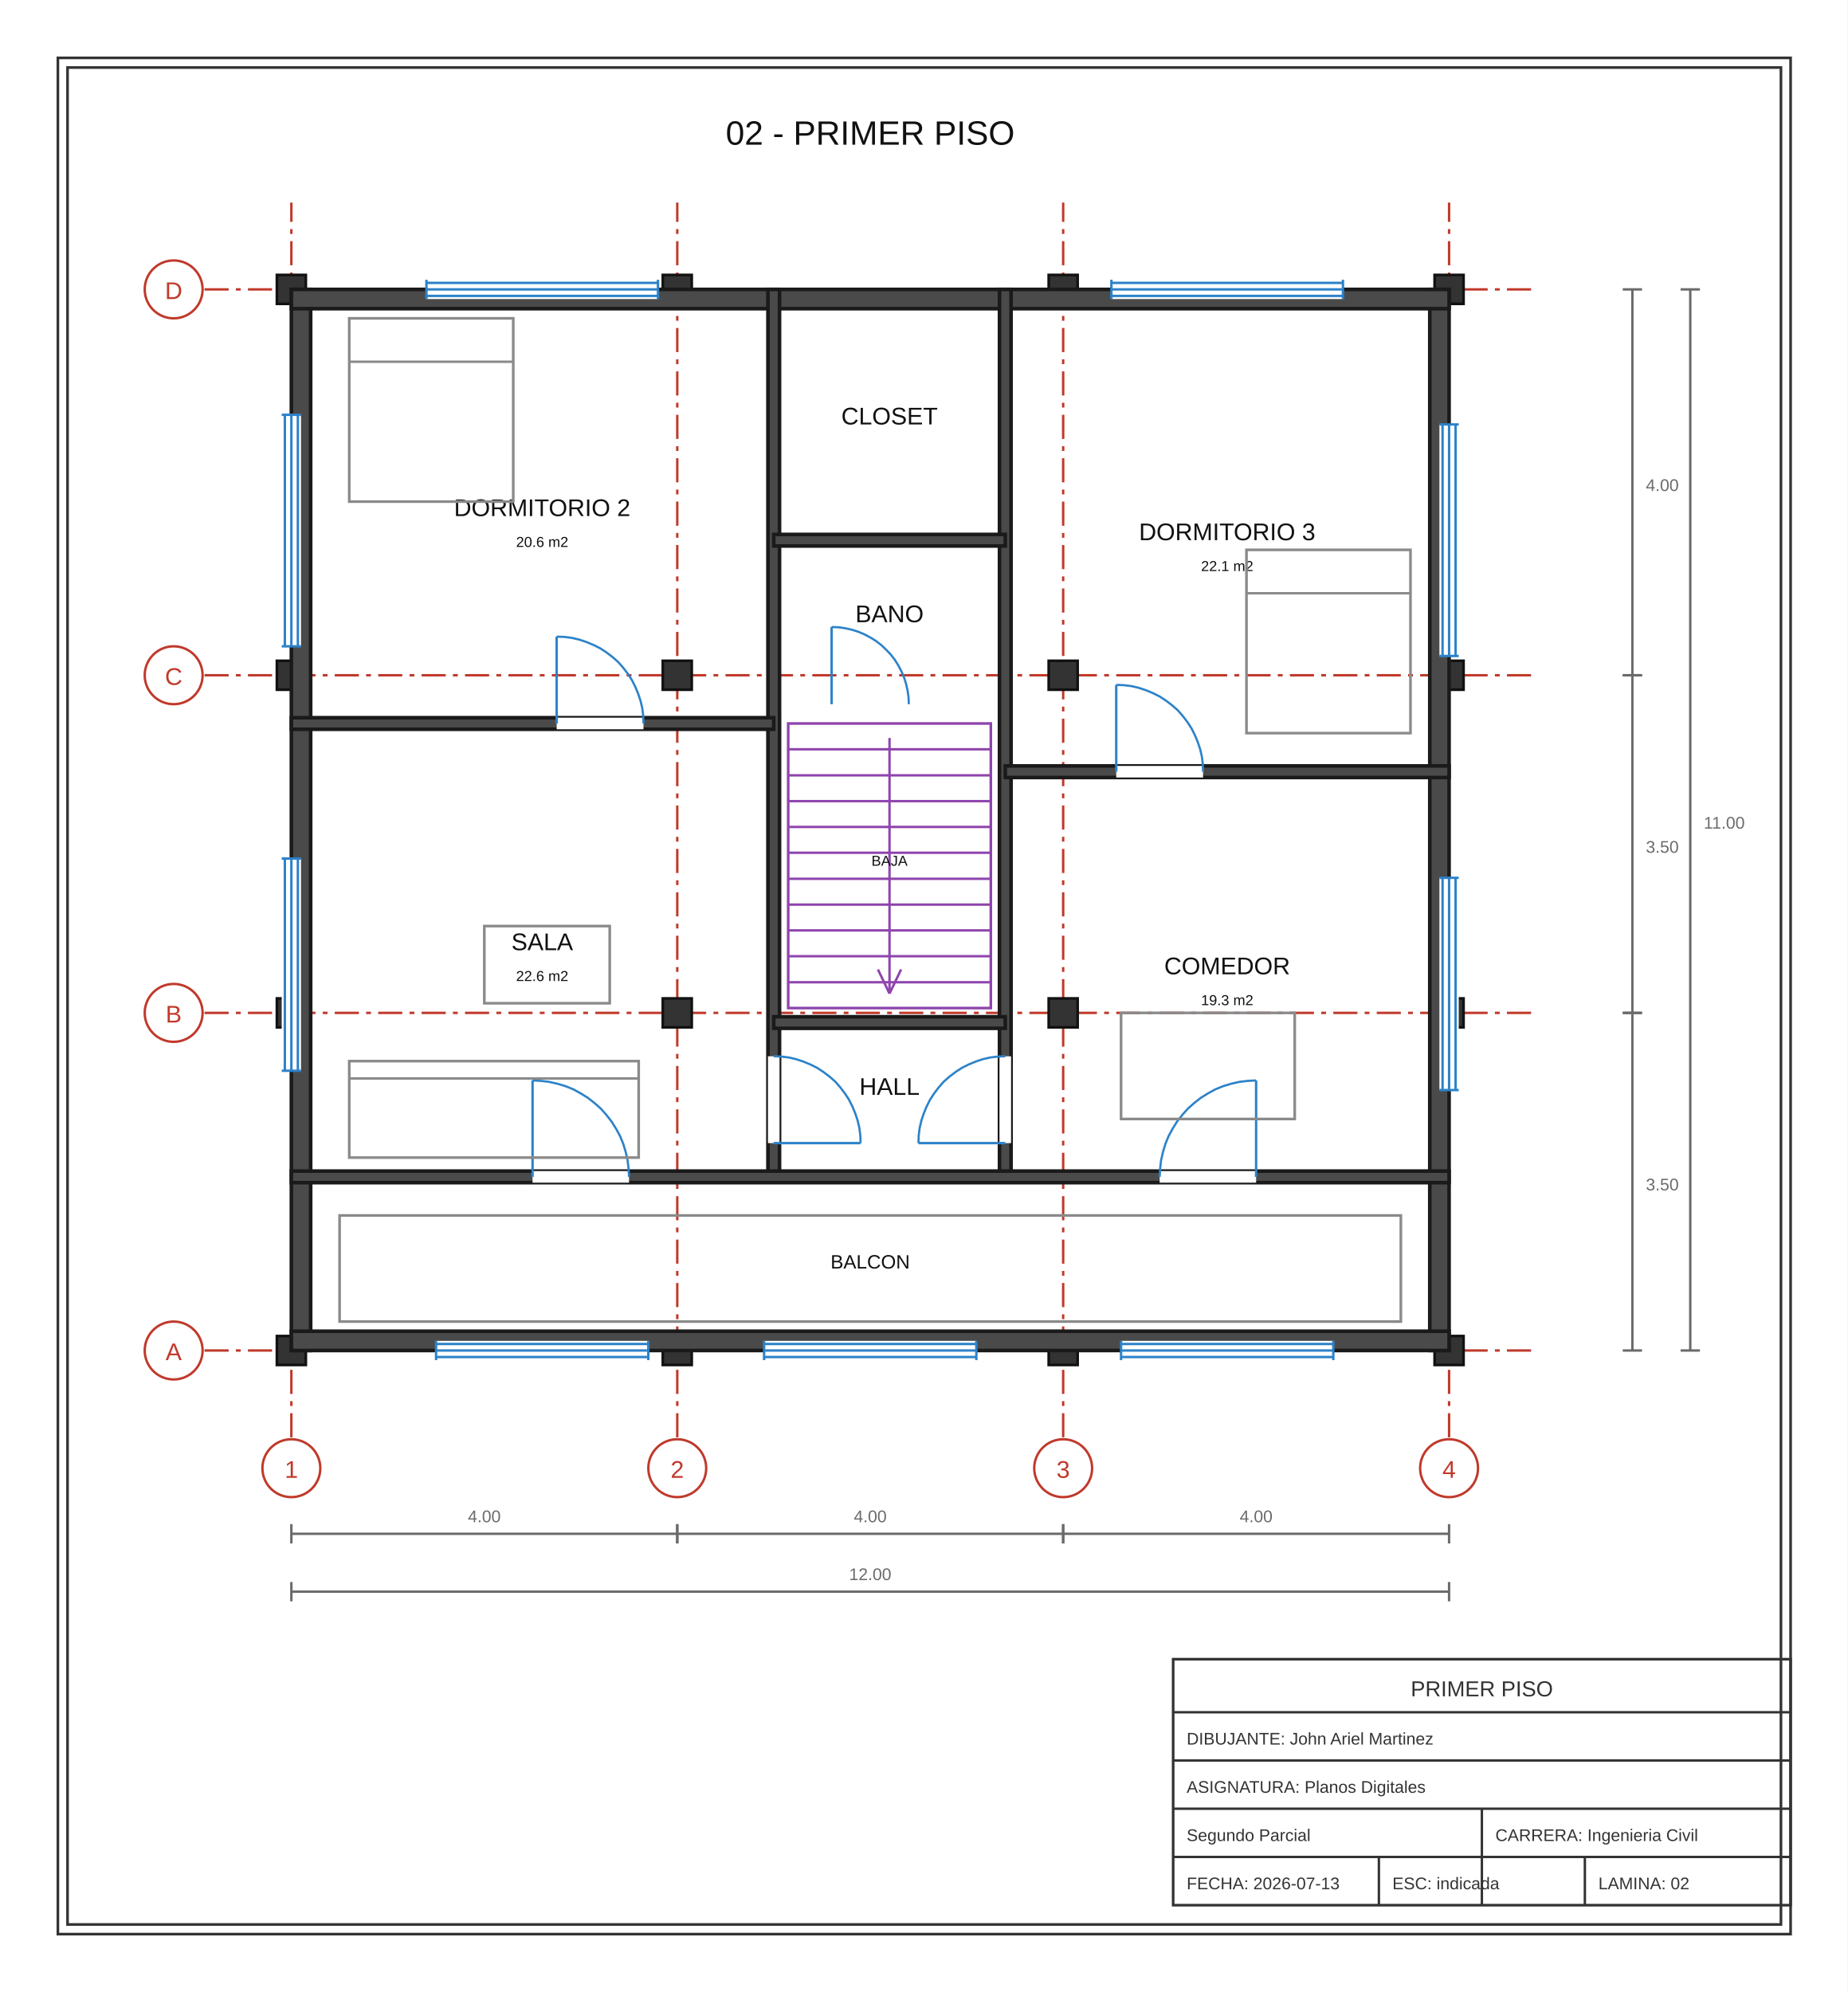
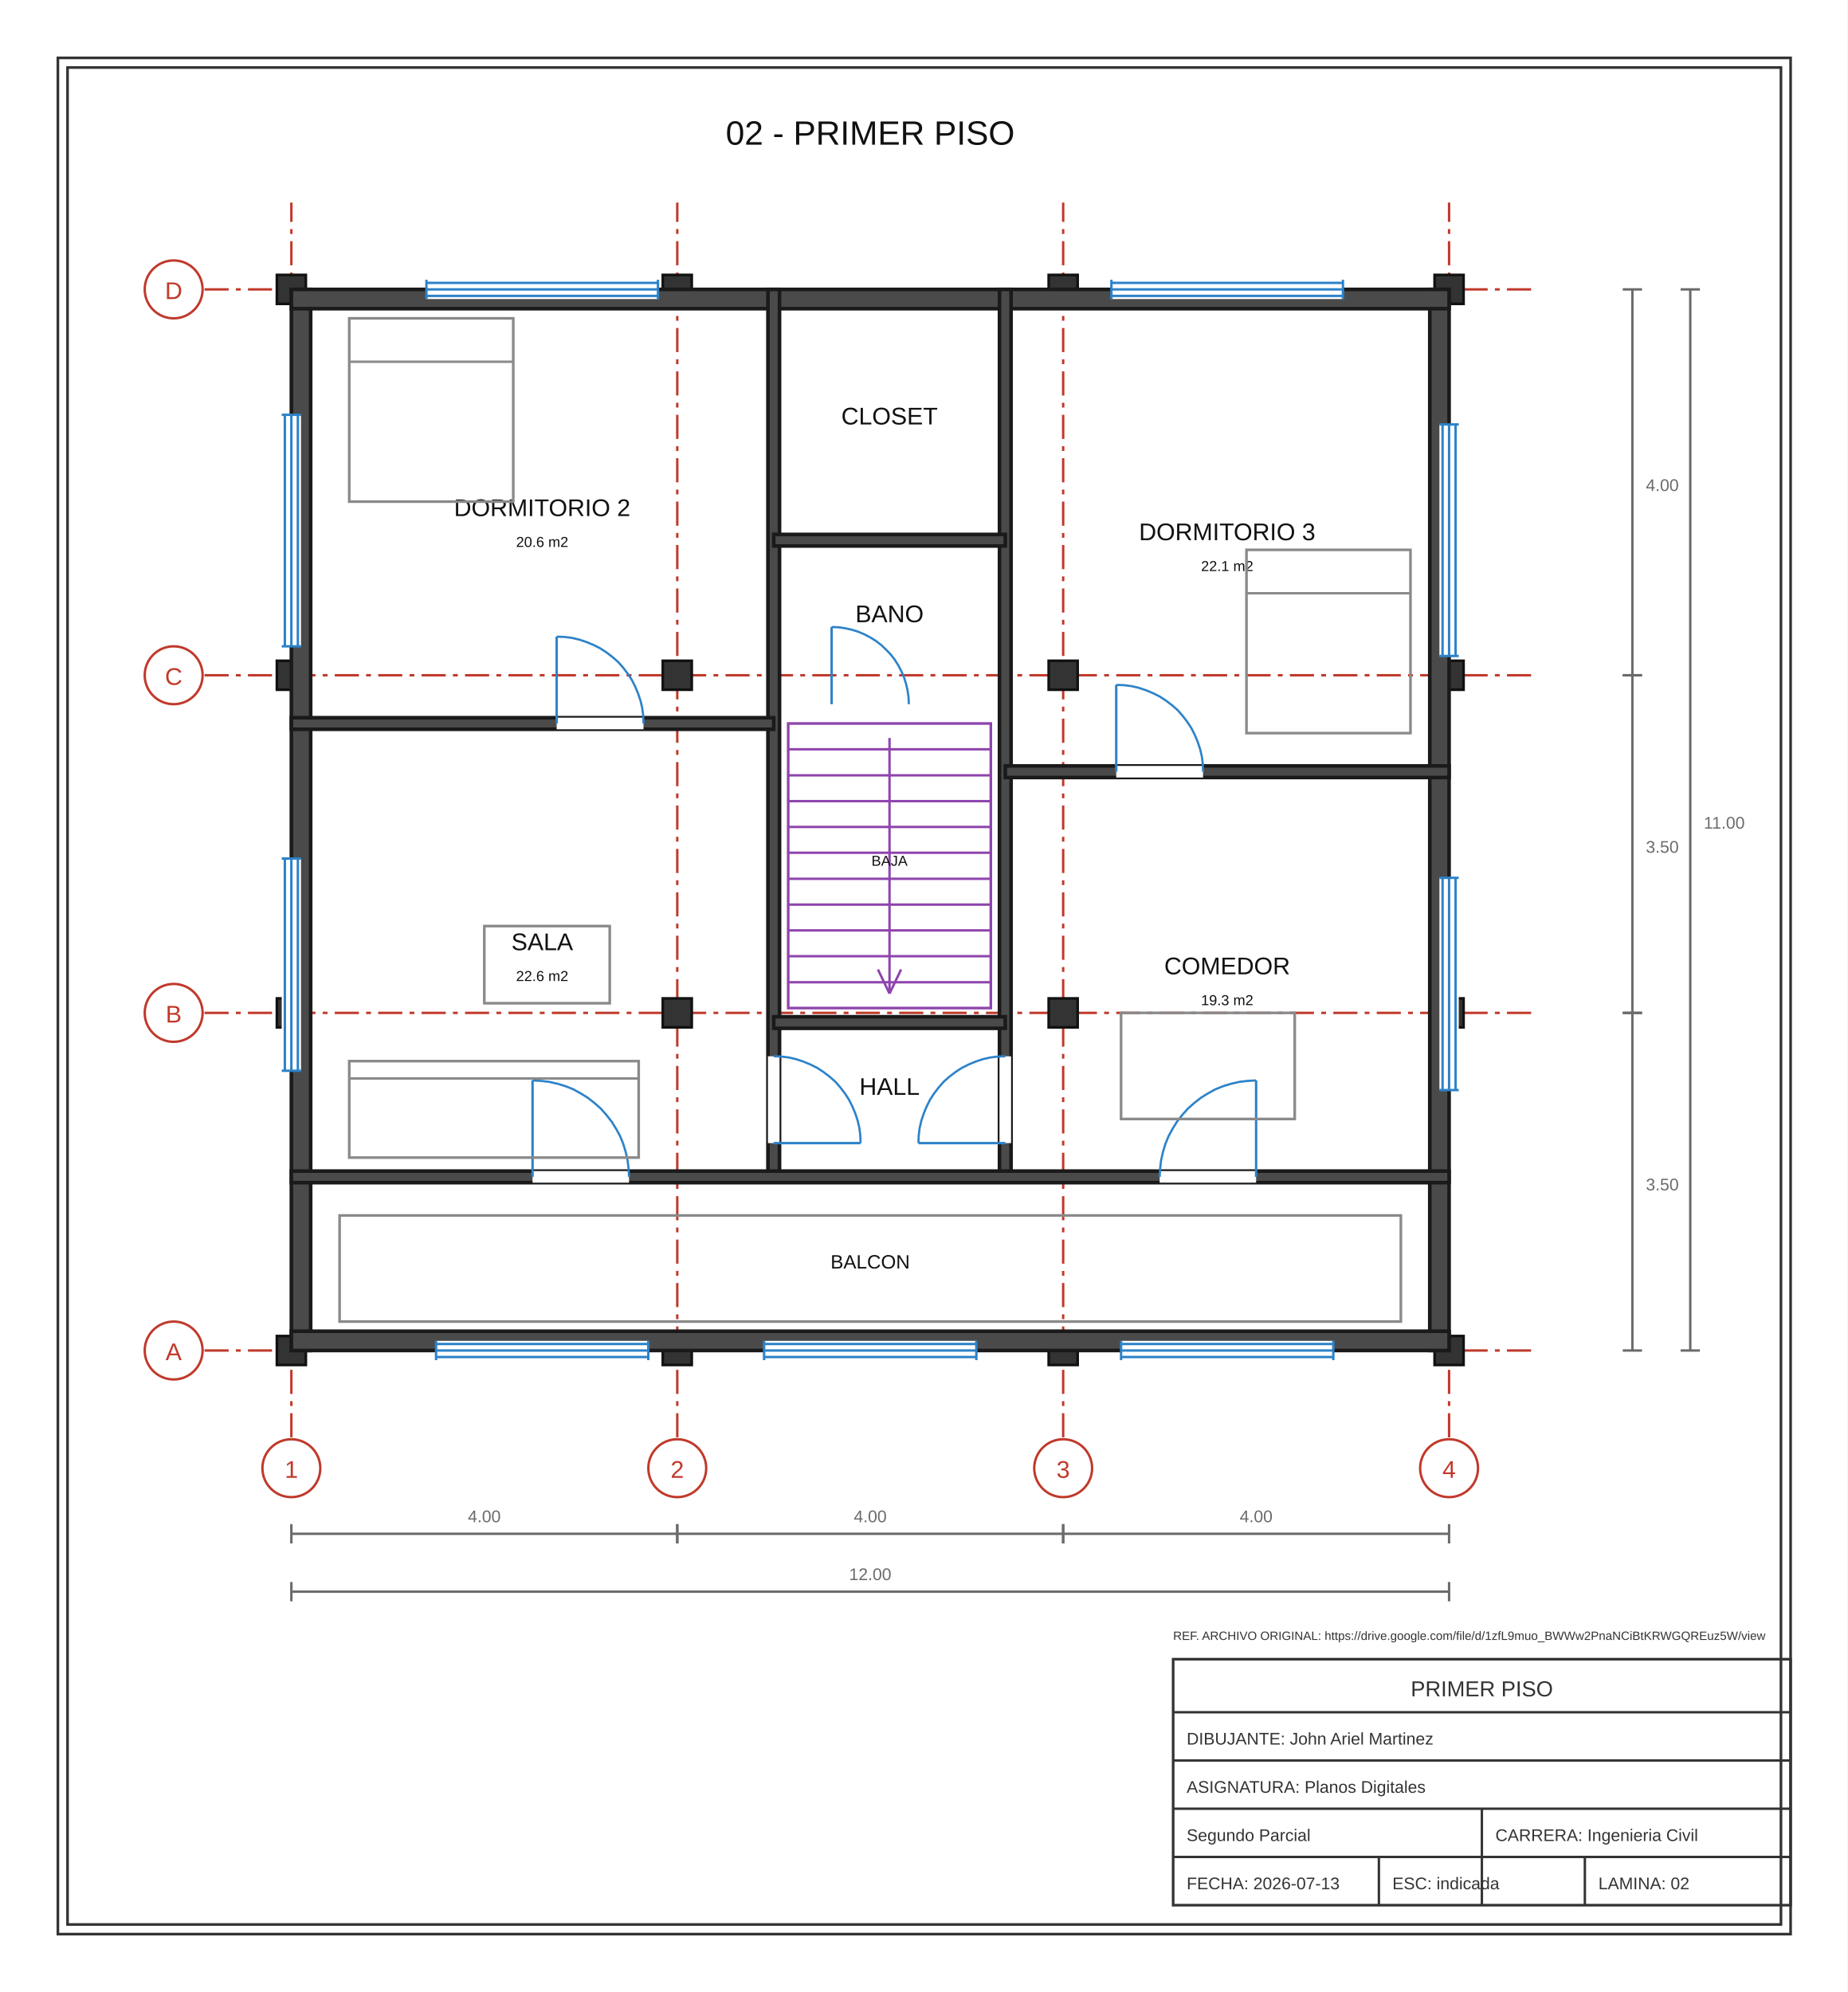
<svg xmlns="http://www.w3.org/2000/svg" width="766" height="826" viewBox="0 0 766 826" font-family="Arial, sans-serif">
  <rect width="766" height="826" fill="#ffffff" />
  <line x1="120.8" y1="596.0" x2="120.8" y2="84.0" stroke="#c0392b" stroke-width="1.0" stroke-dasharray="10 3 2 3" />
  <circle cx="120.8" cy="608.8" r="12.0" fill="#ffffff" stroke="#c0392b" stroke-width="1" />
  <text x="120.8" y="612.8" font-size="10" text-anchor="middle" fill="#c0392b">1</text>
  <line x1="280.8" y1="596.0" x2="280.8" y2="84.0" stroke="#c0392b" stroke-width="1.0" stroke-dasharray="10 3 2 3" />
  <circle cx="280.8" cy="608.8" r="12.0" fill="#ffffff" stroke="#c0392b" stroke-width="1" />
  <text x="280.8" y="612.8" font-size="10" text-anchor="middle" fill="#c0392b">2</text>
  <line x1="440.8" y1="596.0" x2="440.8" y2="84.0" stroke="#c0392b" stroke-width="1.0" stroke-dasharray="10 3 2 3" />
  <circle cx="440.8" cy="608.8" r="12.0" fill="#ffffff" stroke="#c0392b" stroke-width="1" />
  <text x="440.8" y="612.8" font-size="10" text-anchor="middle" fill="#c0392b">3</text>
  <line x1="600.8" y1="596.0" x2="600.8" y2="84.0" stroke="#c0392b" stroke-width="1.0" stroke-dasharray="10 3 2 3" />
  <circle cx="600.8" cy="608.8" r="12.0" fill="#ffffff" stroke="#c0392b" stroke-width="1" />
  <text x="600.8" y="612.8" font-size="10" text-anchor="middle" fill="#c0392b">4</text>
  <line x1="84.8" y1="560.0" x2="636.8" y2="560.0" stroke="#c0392b" stroke-width="1.0" stroke-dasharray="10 3 2 3" />
  <circle cx="72.0" cy="560.0" r="12.0" fill="#ffffff" stroke="#c0392b" stroke-width="1" />
  <text x="72.0" y="564.0" font-size="10" text-anchor="middle" fill="#c0392b">A</text>
  <line x1="84.8" y1="420.0" x2="636.8" y2="420.0" stroke="#c0392b" stroke-width="1.0" stroke-dasharray="10 3 2 3" />
  <circle cx="72.0" cy="420.0" r="12.0" fill="#ffffff" stroke="#c0392b" stroke-width="1" />
  <text x="72.0" y="424.0" font-size="10" text-anchor="middle" fill="#c0392b">B</text>
  <line x1="84.8" y1="280.0" x2="636.8" y2="280.0" stroke="#c0392b" stroke-width="1.0" stroke-dasharray="10 3 2 3" />
  <circle cx="72.0" cy="280.0" r="12.0" fill="#ffffff" stroke="#c0392b" stroke-width="1" />
  <text x="72.0" y="284.0" font-size="10" text-anchor="middle" fill="#c0392b">C</text>
  <line x1="84.8" y1="120.0" x2="636.8" y2="120.0" stroke="#c0392b" stroke-width="1.0" stroke-dasharray="10 3 2 3" />
  <circle cx="72.0" cy="120.0" r="12.0" fill="#ffffff" stroke="#c0392b" stroke-width="1" />
  <text x="72.0" y="124.0" font-size="10" text-anchor="middle" fill="#c0392b">D</text>
  <polygon points="114.8,566.0 126.8,566.0 126.8,554.0 114.8,554.0" fill="#333333" stroke="#111111" stroke-width="1.1" />
  <polygon points="114.8,426.0 126.8,426.0 126.8,414.0 114.8,414.0" fill="#333333" stroke="#111111" stroke-width="1.1" />
  <polygon points="114.8,286.0 126.8,286.0 126.8,274.0 114.8,274.0" fill="#333333" stroke="#111111" stroke-width="1.1" />
  <polygon points="114.8,126.0 126.8,126.0 126.8,114.0 114.8,114.0" fill="#333333" stroke="#111111" stroke-width="1.1" />
  <polygon points="274.8,566.0 286.8,566.0 286.8,554.0 274.8,554.0" fill="#333333" stroke="#111111" stroke-width="1.1" />
  <polygon points="274.8,426.0 286.8,426.0 286.8,414.0 274.8,414.0" fill="#333333" stroke="#111111" stroke-width="1.1" />
  <polygon points="274.8,286.0 286.8,286.0 286.8,274.0 274.8,274.0" fill="#333333" stroke="#111111" stroke-width="1.1" />
  <polygon points="274.8,126.0 286.8,126.0 286.8,114.0 274.8,114.0" fill="#333333" stroke="#111111" stroke-width="1.1" />
  <polygon points="434.8,566.0 446.8,566.0 446.8,554.0 434.8,554.0" fill="#333333" stroke="#111111" stroke-width="1.1" />
  <polygon points="434.8,426.0 446.8,426.0 446.8,414.0 434.8,414.0" fill="#333333" stroke="#111111" stroke-width="1.1" />
  <polygon points="434.8,286.0 446.8,286.0 446.8,274.0 434.8,274.0" fill="#333333" stroke="#111111" stroke-width="1.1" />
  <polygon points="434.8,126.0 446.8,126.0 446.8,114.0 434.8,114.0" fill="#333333" stroke="#111111" stroke-width="1.1" />
  <polygon points="594.8,566.0 606.8,566.0 606.8,554.0 594.8,554.0" fill="#333333" stroke="#111111" stroke-width="1.1" />
  <polygon points="594.8,426.0 606.8,426.0 606.8,414.0 594.8,414.0" fill="#333333" stroke="#111111" stroke-width="1.1" />
  <polygon points="594.8,286.0 606.8,286.0 606.8,274.0 594.8,274.0" fill="#333333" stroke="#111111" stroke-width="1.1" />
  <polygon points="594.8,126.0 606.8,126.0 606.8,114.0 594.8,114.0" fill="#333333" stroke="#111111" stroke-width="1.1" />
  <polygon points="120.8,560.0 128.8,560.0 128.8,120.0 120.8,120.0" fill="#4a4a4a" stroke="#1a1a1a" stroke-width="1.5" />
  <polygon points="592.8,560.0 600.8,560.0 600.8,120.0 592.8,120.0" fill="#4a4a4a" stroke="#1a1a1a" stroke-width="1.5" />
  <polygon points="120.8,560.0 600.8,560.0 600.8,552.0 120.8,552.0" fill="#4a4a4a" stroke="#1a1a1a" stroke-width="1.5" />
  <polygon points="120.8,128.0 600.8,128.0 600.8,120.0 120.8,120.0" fill="#4a4a4a" stroke="#1a1a1a" stroke-width="1.5" />
  <polygon points="318.4,488.0 318.4,120.0 323.2,120.0 323.2,488.0" fill="#4a4a4a" stroke="#1a1a1a" stroke-width="1.5" />
  <polygon points="414.4,488.0 414.4,120.0 419.2,120.0 419.2,488.0" fill="#4a4a4a" stroke="#1a1a1a" stroke-width="1.5" />
  <polygon points="120.8,485.6 600.8,485.6 600.8,490.4 120.8,490.4" fill="#4a4a4a" stroke="#1a1a1a" stroke-width="1.5" />
  <polygon points="120.8,297.6 320.8,297.6 320.8,302.4 120.8,302.4" fill="#4a4a4a" stroke="#1a1a1a" stroke-width="1.5" />
  <polygon points="416.8,317.6 600.8,317.6 600.8,322.4 416.8,322.4" fill="#4a4a4a" stroke="#1a1a1a" stroke-width="1.5" />
  <polygon points="320.8,421.6 416.8,421.6 416.8,426.4 320.8,426.4" fill="#4a4a4a" stroke="#1a1a1a" stroke-width="1.5" />
  <polygon points="320.8,221.6 416.8,221.6 416.8,226.4 320.8,226.4" fill="#4a4a4a" stroke="#1a1a1a" stroke-width="1.5" />
  <text x="224.8" y="394.0" font-size="10" text-anchor="middle" fill="#111111">SALA</text>
  <text x="224.8" y="406.8" font-size="6" text-anchor="middle" fill="#111111">22.6 m2</text>
  <text x="224.8" y="214.0" font-size="10" text-anchor="middle" fill="#111111">DORMITORIO 2</text>
  <text x="224.8" y="226.8" font-size="6" text-anchor="middle" fill="#111111">20.6 m2</text>
  <text x="508.8" y="404.0" font-size="10" text-anchor="middle" fill="#111111">COMEDOR</text>
  <text x="508.8" y="416.8" font-size="6" text-anchor="middle" fill="#111111">19.3 m2</text>
  <text x="508.8" y="224.0" font-size="10" text-anchor="middle" fill="#111111">DORMITORIO 3</text>
  <text x="508.8" y="236.8" font-size="6" text-anchor="middle" fill="#111111">22.1 m2</text>
  <text x="368.8" y="454.0" font-size="10" text-anchor="middle" fill="#111111">HALL</text>
  <text x="368.8" y="258.0" font-size="10" text-anchor="middle" fill="#111111">BANO</text>
  <text x="368.8" y="176.0" font-size="10" text-anchor="middle" fill="#111111">CLOSET</text>
  <polygon points="140.8,548.0 580.8,548.0 580.8,504.0 140.8,504.0" fill="none" stroke="#8a8a8a" stroke-width="1.1" />
  <text x="360.8" y="526.0" font-size="8" text-anchor="middle" fill="#111111">BALCON</text>
  <polygon points="326.8,418.0 410.8,418.0 410.8,300.0 326.8,300.0" fill="none" stroke="#8e44ad" stroke-width="1.1" />
  <line x1="326.8" y1="407.3" x2="410.8" y2="407.3" stroke="#8e44ad" stroke-width="1.0" />
  <line x1="326.8" y1="396.5" x2="410.8" y2="396.5" stroke="#8e44ad" stroke-width="1.0" />
  <line x1="326.8" y1="385.8" x2="410.8" y2="385.8" stroke="#8e44ad" stroke-width="1.0" />
  <line x1="326.8" y1="375.1" x2="410.8" y2="375.1" stroke="#8e44ad" stroke-width="1.0" />
  <line x1="326.8" y1="364.4" x2="410.8" y2="364.4" stroke="#8e44ad" stroke-width="1.0" />
  <line x1="326.8" y1="353.6" x2="410.8" y2="353.6" stroke="#8e44ad" stroke-width="1.0" />
  <line x1="326.8" y1="342.9" x2="410.8" y2="342.9" stroke="#8e44ad" stroke-width="1.0" />
  <line x1="326.8" y1="332.2" x2="410.8" y2="332.2" stroke="#8e44ad" stroke-width="1.0" />
  <line x1="326.8" y1="321.5" x2="410.8" y2="321.5" stroke="#8e44ad" stroke-width="1.0" />
  <line x1="326.8" y1="310.7" x2="410.8" y2="310.7" stroke="#8e44ad" stroke-width="1.0" />
  <line x1="368.8" y1="412.0" x2="368.8" y2="306.0" stroke="#8e44ad" stroke-width="1.0" />
  <line x1="368.8" y1="412.0" x2="364.0" y2="402.0" stroke="#8e44ad" stroke-width="1.0" />
  <line x1="368.8" y1="412.0" x2="373.6" y2="402.0" stroke="#8e44ad" stroke-width="1.0" />
  <text x="368.8" y="359.0" font-size="6" text-anchor="middle" fill="#111111">BAJA</text>
  <rect x="180.8" y="556.0" width="88.0" height="8.0" fill="#ffffff" />
  <line x1="180.8" y1="562.7" x2="268.8" y2="562.7" stroke="#2c82c9" stroke-width="1.0" />
  <line x1="180.8" y1="560.0" x2="268.8" y2="560.0" stroke="#2c82c9" stroke-width="1.0" />
  <line x1="180.8" y1="557.3" x2="268.8" y2="557.3" stroke="#2c82c9" stroke-width="1.0" />
  <line x1="180.8" y1="564.0" x2="180.8" y2="556.0" stroke="#2c82c9" stroke-width="1.0" />
  <line x1="268.8" y1="564.0" x2="268.8" y2="556.0" stroke="#2c82c9" stroke-width="1.0" />
  <rect x="316.8" y="556.0" width="88.0" height="8.0" fill="#ffffff" />
  <line x1="316.8" y1="562.7" x2="404.8" y2="562.7" stroke="#2c82c9" stroke-width="1.0" />
  <line x1="316.8" y1="560.0" x2="404.8" y2="560.0" stroke="#2c82c9" stroke-width="1.0" />
  <line x1="316.8" y1="557.3" x2="404.8" y2="557.3" stroke="#2c82c9" stroke-width="1.0" />
  <line x1="316.8" y1="564.0" x2="316.8" y2="556.0" stroke="#2c82c9" stroke-width="1.0" />
  <line x1="404.8" y1="564.0" x2="404.8" y2="556.0" stroke="#2c82c9" stroke-width="1.0" />
  <rect x="464.8" y="556.0" width="88.0" height="8.0" fill="#ffffff" />
  <line x1="464.8" y1="562.7" x2="552.8" y2="562.7" stroke="#2c82c9" stroke-width="1.0" />
  <line x1="464.8" y1="560.0" x2="552.8" y2="560.0" stroke="#2c82c9" stroke-width="1.0" />
  <line x1="464.8" y1="557.3" x2="552.8" y2="557.3" stroke="#2c82c9" stroke-width="1.0" />
  <line x1="464.8" y1="564.0" x2="464.8" y2="556.0" stroke="#2c82c9" stroke-width="1.0" />
  <line x1="552.8" y1="564.0" x2="552.8" y2="556.0" stroke="#2c82c9" stroke-width="1.0" />
  <rect x="116.8" y="356.0" width="8.0" height="88.0" fill="#ffffff" />
  <line x1="118.1" y1="444.0" x2="118.1" y2="356.0" stroke="#2c82c9" stroke-width="1.0" />
  <line x1="120.8" y1="444.0" x2="120.8" y2="356.0" stroke="#2c82c9" stroke-width="1.0" />
  <line x1="123.5" y1="444.0" x2="123.5" y2="356.0" stroke="#2c82c9" stroke-width="1.0" />
  <line x1="116.8" y1="444.0" x2="124.8" y2="444.0" stroke="#2c82c9" stroke-width="1.0" />
  <line x1="116.8" y1="356.0" x2="124.8" y2="356.0" stroke="#2c82c9" stroke-width="1.0" />
  <rect x="116.8" y="172.0" width="8.0" height="96.0" fill="#ffffff" />
  <line x1="118.1" y1="268.0" x2="118.1" y2="172.0" stroke="#2c82c9" stroke-width="1.0" />
  <line x1="120.8" y1="268.0" x2="120.8" y2="172.0" stroke="#2c82c9" stroke-width="1.0" />
  <line x1="123.5" y1="268.0" x2="123.5" y2="172.0" stroke="#2c82c9" stroke-width="1.0" />
  <line x1="116.8" y1="268.0" x2="124.8" y2="268.0" stroke="#2c82c9" stroke-width="1.0" />
  <line x1="116.8" y1="172.0" x2="124.8" y2="172.0" stroke="#2c82c9" stroke-width="1.0" />
  <rect x="596.8" y="364.0" width="8.0" height="88.0" fill="#ffffff" />
  <line x1="598.1" y1="452.0" x2="598.1" y2="364.0" stroke="#2c82c9" stroke-width="1.0" />
  <line x1="600.8" y1="452.0" x2="600.8" y2="364.0" stroke="#2c82c9" stroke-width="1.0" />
  <line x1="603.5" y1="452.0" x2="603.5" y2="364.0" stroke="#2c82c9" stroke-width="1.0" />
  <line x1="596.8" y1="452.0" x2="604.8" y2="452.0" stroke="#2c82c9" stroke-width="1.0" />
  <line x1="596.8" y1="364.0" x2="604.8" y2="364.0" stroke="#2c82c9" stroke-width="1.0" />
  <rect x="596.8" y="176.0" width="8.0" height="96.0" fill="#ffffff" />
  <line x1="598.1" y1="272.0" x2="598.1" y2="176.0" stroke="#2c82c9" stroke-width="1.0" />
  <line x1="600.8" y1="272.0" x2="600.8" y2="176.0" stroke="#2c82c9" stroke-width="1.0" />
  <line x1="603.5" y1="272.0" x2="603.5" y2="176.0" stroke="#2c82c9" stroke-width="1.0" />
  <line x1="596.8" y1="272.0" x2="604.8" y2="272.0" stroke="#2c82c9" stroke-width="1.0" />
  <line x1="596.8" y1="176.0" x2="604.8" y2="176.0" stroke="#2c82c9" stroke-width="1.0" />
  <rect x="176.8" y="116.0" width="96.0" height="8.0" fill="#ffffff" />
  <line x1="176.8" y1="122.7" x2="272.8" y2="122.7" stroke="#2c82c9" stroke-width="1.0" />
  <line x1="176.8" y1="120.0" x2="272.8" y2="120.0" stroke="#2c82c9" stroke-width="1.0" />
  <line x1="176.8" y1="117.3" x2="272.8" y2="117.3" stroke="#2c82c9" stroke-width="1.0" />
  <line x1="176.8" y1="124.0" x2="176.8" y2="116.0" stroke="#2c82c9" stroke-width="1.0" />
  <line x1="272.8" y1="124.0" x2="272.8" y2="116.0" stroke="#2c82c9" stroke-width="1.0" />
  <rect x="460.8" y="116.0" width="96.0" height="8.0" fill="#ffffff" />
  <line x1="460.8" y1="122.7" x2="556.8" y2="122.7" stroke="#2c82c9" stroke-width="1.0" />
  <line x1="460.8" y1="120.0" x2="556.8" y2="120.0" stroke="#2c82c9" stroke-width="1.0" />
  <line x1="460.8" y1="117.3" x2="556.8" y2="117.3" stroke="#2c82c9" stroke-width="1.0" />
  <line x1="460.8" y1="124.0" x2="460.8" y2="116.0" stroke="#2c82c9" stroke-width="1.0" />
  <line x1="556.8" y1="124.0" x2="556.8" y2="116.0" stroke="#2c82c9" stroke-width="1.0" />
  <rect x="220.8" y="485.6" width="40.0" height="4.8" fill="#ffffff" />
  <line x1="220.8" y1="488.0" x2="220.8" y2="448.0" stroke="#2c82c9" stroke-width="1.0" />
  <polyline points="260.8,488.0 260.6,484.5 260.2,481.1 259.4,477.6 258.4,474.3 257.1,471.1 255.4,468.0 253.6,465.1 251.4,462.3 249.1,459.7 246.5,457.4 243.7,455.2 240.8,453.4 237.7,451.7 234.5,450.4 231.2,449.4 227.7,448.6 224.3,448.2 220.8,448.0" fill="none" stroke="#2c82c9" stroke-width="0.9" />
  <rect x="480.8" y="485.6" width="40.0" height="4.8" fill="#ffffff" />
  <line x1="520.8" y1="488.0" x2="520.8" y2="448.0" stroke="#2c82c9" stroke-width="1.0" />
  <polyline points="520.8,448.0 517.3,448.2 513.9,448.6 510.4,449.4 507.1,450.4 503.9,451.7 500.8,453.4 497.9,455.2 495.1,457.4 492.5,459.7 490.2,462.3 488.0,465.1 486.2,468.0 484.5,471.1 483.2,474.3 482.2,477.6 481.4,481.1 481.0,484.5 480.8,488.0" fill="none" stroke="#2c82c9" stroke-width="0.9" />
  <rect x="318.4" y="438.0" width="4.8" height="36.0" fill="#ffffff" />
  <line x1="320.8" y1="474.0" x2="356.8" y2="474.0" stroke="#2c82c9" stroke-width="1.0" />
  <polyline points="356.8,474.0 356.7,470.9 356.3,467.7 355.6,464.7 354.6,461.7 353.4,458.8 352.0,456.0 350.3,453.4 348.4,450.9 346.3,448.5 343.9,446.4 341.4,444.5 338.8,442.8 336.0,441.4 333.1,440.2 330.1,439.2 327.1,438.5 323.9,438.1 320.8,438.0" fill="none" stroke="#2c82c9" stroke-width="0.9" />
  <rect x="414.4" y="438.0" width="4.8" height="36.0" fill="#ffffff" />
  <line x1="416.8" y1="474.0" x2="380.8" y2="474.0" stroke="#2c82c9" stroke-width="1.0" />
  <polyline points="416.8,438.0 413.7,438.1 410.5,438.5 407.5,439.2 404.5,440.2 401.6,441.4 398.8,442.8 396.2,444.5 393.7,446.4 391.3,448.5 389.2,450.9 387.3,453.4 385.6,456.0 384.2,458.8 383.0,461.7 382.0,464.7 381.3,467.7 380.9,470.9 380.8,474.0" fill="none" stroke="#2c82c9" stroke-width="0.9" />
  <rect x="230.8" y="297.6" width="36.0" height="4.8" fill="#ffffff" />
  <line x1="230.8" y1="300.0" x2="230.8" y2="264.0" stroke="#2c82c9" stroke-width="1.0" />
  <polyline points="266.8,300.0 266.7,296.9 266.3,293.7 265.6,290.7 264.6,287.7 263.4,284.8 262.0,282.0 260.3,279.4 258.4,276.9 256.3,274.5 253.9,272.4 251.4,270.5 248.8,268.8 246.0,267.4 243.1,266.2 240.1,265.2 237.1,264.5 233.9,264.1 230.8,264.0" fill="none" stroke="#2c82c9" stroke-width="0.9" />
  <rect x="462.8" y="317.6" width="36.0" height="4.8" fill="#ffffff" />
  <line x1="462.8" y1="320.0" x2="462.8" y2="284.0" stroke="#2c82c9" stroke-width="1.0" />
  <polyline points="498.8,320.0 498.7,316.9 498.3,313.7 497.6,310.7 496.6,307.7 495.4,304.8 494.0,302.0 492.3,299.4 490.4,296.9 488.3,294.5 485.9,292.4 483.4,290.5 480.8,288.8 478.0,287.4 475.1,286.2 472.1,285.2 469.1,284.5 465.9,284.1 462.8,284.0" fill="none" stroke="#2c82c9" stroke-width="0.9" />
  <rect x="344.8" y="289.6" width="32.0" height="4.8" fill="#ffffff" />
  <line x1="344.8" y1="292.0" x2="344.8" y2="260.0" stroke="#2c82c9" stroke-width="1.0" />
  <polyline points="376.8,292.0 376.7,289.2 376.3,286.4 375.7,283.7 374.9,281.1 373.8,278.5 372.5,276.0 371.0,273.6 369.3,271.4 367.4,269.4 365.4,267.5 363.2,265.8 360.8,264.3 358.3,263.0 355.7,261.9 353.1,261.1 350.4,260.5 347.6,260.1 344.8,260.0" fill="none" stroke="#2c82c9" stroke-width="0.9" />
  <polygon points="144.8,480.0 264.8,480.0 264.8,440.0 144.8,440.0" fill="none" stroke="#8a8a8a" stroke-width="1.1" />
  <line x1="144.8" y1="447.2" x2="264.8" y2="447.2" stroke="#8a8a8a" stroke-width="1.0" />
  <polygon points="200.8,416.0 252.8,416.0 252.8,384.0 200.8,384.0" fill="none" stroke="#8a8a8a" stroke-width="1.1" />
  <polygon points="144.8,208.0 212.8,208.0 212.8,132.0 144.8,132.0" fill="none" stroke="#8a8a8a" stroke-width="1.1" />
  <line x1="144.8" y1="150.0" x2="212.8" y2="150.0" stroke="#8a8a8a" stroke-width="1.0" />
  <polygon points="516.8,304.0 584.8,304.0 584.8,228.0 516.8,228.0" fill="none" stroke="#8a8a8a" stroke-width="1.1" />
  <line x1="516.8" y1="246.0" x2="584.8" y2="246.0" stroke="#8a8a8a" stroke-width="1.0" />
  <polygon points="464.8,464.0 536.8,464.0 536.8,420.0 464.8,420.0" fill="none" stroke="#8a8a8a" stroke-width="1.1" />
  <line x1="120.8" y1="636.0" x2="280.8" y2="636.0" stroke="#6a6a6a" stroke-width="1.0" />
  <line x1="120.8" y1="640.0" x2="120.8" y2="632.0" stroke="#6a6a6a" stroke-width="1.0" />
  <line x1="280.8" y1="640.0" x2="280.8" y2="632.0" stroke="#6a6a6a" stroke-width="1.0" />
  <text x="200.8" y="631.2" font-size="7" text-anchor="middle" fill="#6a6a6a">4.00</text>
  <line x1="280.8" y1="636.0" x2="440.8" y2="636.0" stroke="#6a6a6a" stroke-width="1.0" />
  <line x1="280.8" y1="640.0" x2="280.8" y2="632.0" stroke="#6a6a6a" stroke-width="1.0" />
  <line x1="440.8" y1="640.0" x2="440.8" y2="632.0" stroke="#6a6a6a" stroke-width="1.0" />
  <text x="360.8" y="631.2" font-size="7" text-anchor="middle" fill="#6a6a6a">4.00</text>
  <line x1="440.8" y1="636.0" x2="600.8" y2="636.0" stroke="#6a6a6a" stroke-width="1.0" />
  <line x1="440.8" y1="640.0" x2="440.8" y2="632.0" stroke="#6a6a6a" stroke-width="1.0" />
  <line x1="600.8" y1="640.0" x2="600.8" y2="632.0" stroke="#6a6a6a" stroke-width="1.0" />
  <text x="520.8" y="631.2" font-size="7" text-anchor="middle" fill="#6a6a6a">4.00</text>
  <line x1="120.8" y1="660.0" x2="600.8" y2="660.0" stroke="#6a6a6a" stroke-width="1.0" />
  <line x1="120.8" y1="664.0" x2="120.8" y2="656.0" stroke="#6a6a6a" stroke-width="1.0" />
  <line x1="600.8" y1="664.0" x2="600.8" y2="656.0" stroke="#6a6a6a" stroke-width="1.0" />
  <text x="360.8" y="655.2" font-size="7" text-anchor="middle" fill="#6a6a6a">12.00</text>
  <line x1="676.8" y1="560.0" x2="676.8" y2="420.0" stroke="#6a6a6a" stroke-width="1.0" />
  <line x1="672.8" y1="560.0" x2="680.8" y2="560.0" stroke="#6a6a6a" stroke-width="1.0" />
  <line x1="672.8" y1="420.0" x2="680.8" y2="420.0" stroke="#6a6a6a" stroke-width="1.0" />
  <text x="682.4" y="493.6" font-size="7" text-anchor="start" fill="#6a6a6a">3.50</text>
  <line x1="676.8" y1="420.0" x2="676.8" y2="280.0" stroke="#6a6a6a" stroke-width="1.0" />
  <line x1="672.8" y1="420.0" x2="680.8" y2="420.0" stroke="#6a6a6a" stroke-width="1.0" />
  <line x1="672.8" y1="280.0" x2="680.8" y2="280.0" stroke="#6a6a6a" stroke-width="1.0" />
  <text x="682.4" y="353.6" font-size="7" text-anchor="start" fill="#6a6a6a">3.50</text>
  <line x1="676.8" y1="280.0" x2="676.8" y2="120.0" stroke="#6a6a6a" stroke-width="1.0" />
  <line x1="672.8" y1="280.0" x2="680.8" y2="280.0" stroke="#6a6a6a" stroke-width="1.0" />
  <line x1="672.8" y1="120.0" x2="680.8" y2="120.0" stroke="#6a6a6a" stroke-width="1.0" />
  <text x="682.4" y="203.6" font-size="7" text-anchor="start" fill="#6a6a6a">4.00</text>
  <line x1="700.8" y1="560.0" x2="700.8" y2="120.0" stroke="#6a6a6a" stroke-width="1.0" />
  <line x1="696.8" y1="560.0" x2="704.8" y2="560.0" stroke="#6a6a6a" stroke-width="1.0" />
  <line x1="696.8" y1="120.0" x2="704.8" y2="120.0" stroke="#6a6a6a" stroke-width="1.0" />
  <text x="706.4" y="343.6" font-size="7" text-anchor="start" fill="#6a6a6a">11.00</text>
  <text x="360.8" y="60.0" font-size="14" text-anchor="middle" fill="#111111">02 - PRIMER PISO</text>
  <polygon points="486.4,790.0 742.4,790.0 742.4,688.0 486.4,688.0" fill="none" stroke="#333333" stroke-width="1.1" />
  <line x1="486.4" y1="710.0" x2="742.4" y2="710.0" stroke="#333333" stroke-width="1.0" />
  <line x1="486.4" y1="730.0" x2="742.4" y2="730.0" stroke="#333333" stroke-width="1.0" />
  <line x1="486.4" y1="750.0" x2="742.4" y2="750.0" stroke="#333333" stroke-width="1.0" />
  <line x1="486.4" y1="770.0" x2="742.4" y2="770.0" stroke="#333333" stroke-width="1.0" />
  <line x1="614.4" y1="750.0" x2="614.4" y2="790.0" stroke="#333333" stroke-width="1.0" />
  <line x1="571.7" y1="770.0" x2="571.7" y2="790.0" stroke="#333333" stroke-width="1.0" />
  <line x1="657.1" y1="770.0" x2="657.1" y2="790.0" stroke="#333333" stroke-width="1.0" />
  <text x="614.4" y="703.4" font-size="9" text-anchor="middle" fill="#333333">PRIMER PISO</text>
  <text x="492.0" y="723.4" font-size="7" text-anchor="start" fill="#333333">DIBUJANTE:  John Ariel Martinez</text>
  <text x="492.0" y="743.4" font-size="7" text-anchor="start" fill="#333333">ASIGNATURA:  Planos Digitales</text>
  <text x="492.0" y="763.4" font-size="7" text-anchor="start" fill="#333333">Segundo Parcial</text>
  <text x="620.0" y="763.4" font-size="7" text-anchor="start" fill="#333333">CARRERA:  Ingenieria Civil</text>
  <text x="492.0" y="783.4" font-size="7" text-anchor="start" fill="#333333">FECHA: 2026-07-13</text>
  <text x="577.3" y="783.4" font-size="7" text-anchor="start" fill="#333333">ESC: indicada</text>
  <text x="662.7" y="783.4" font-size="7" text-anchor="start" fill="#333333">LAMINA: 02</text>
+   <text x="486.4" y="680.0" font-size="5" text-anchor="start" fill="#333333">REF. ARCHIVO ORIGINAL:  https://drive.google.com/file/d/1zfL9muo_BWWw2PnaNCiBtKRWGQREuz5W/view</text>
  <polygon points="24.0,802.0 742.4,802.0 742.4,24.0 24.0,24.0" fill="none" stroke="#333333" stroke-width="1.1" />
  <polygon points="28.0,798.0 738.4,798.0 738.4,28.0 28.0,28.0" fill="none" stroke="#333333" stroke-width="1.1" />
</svg>
